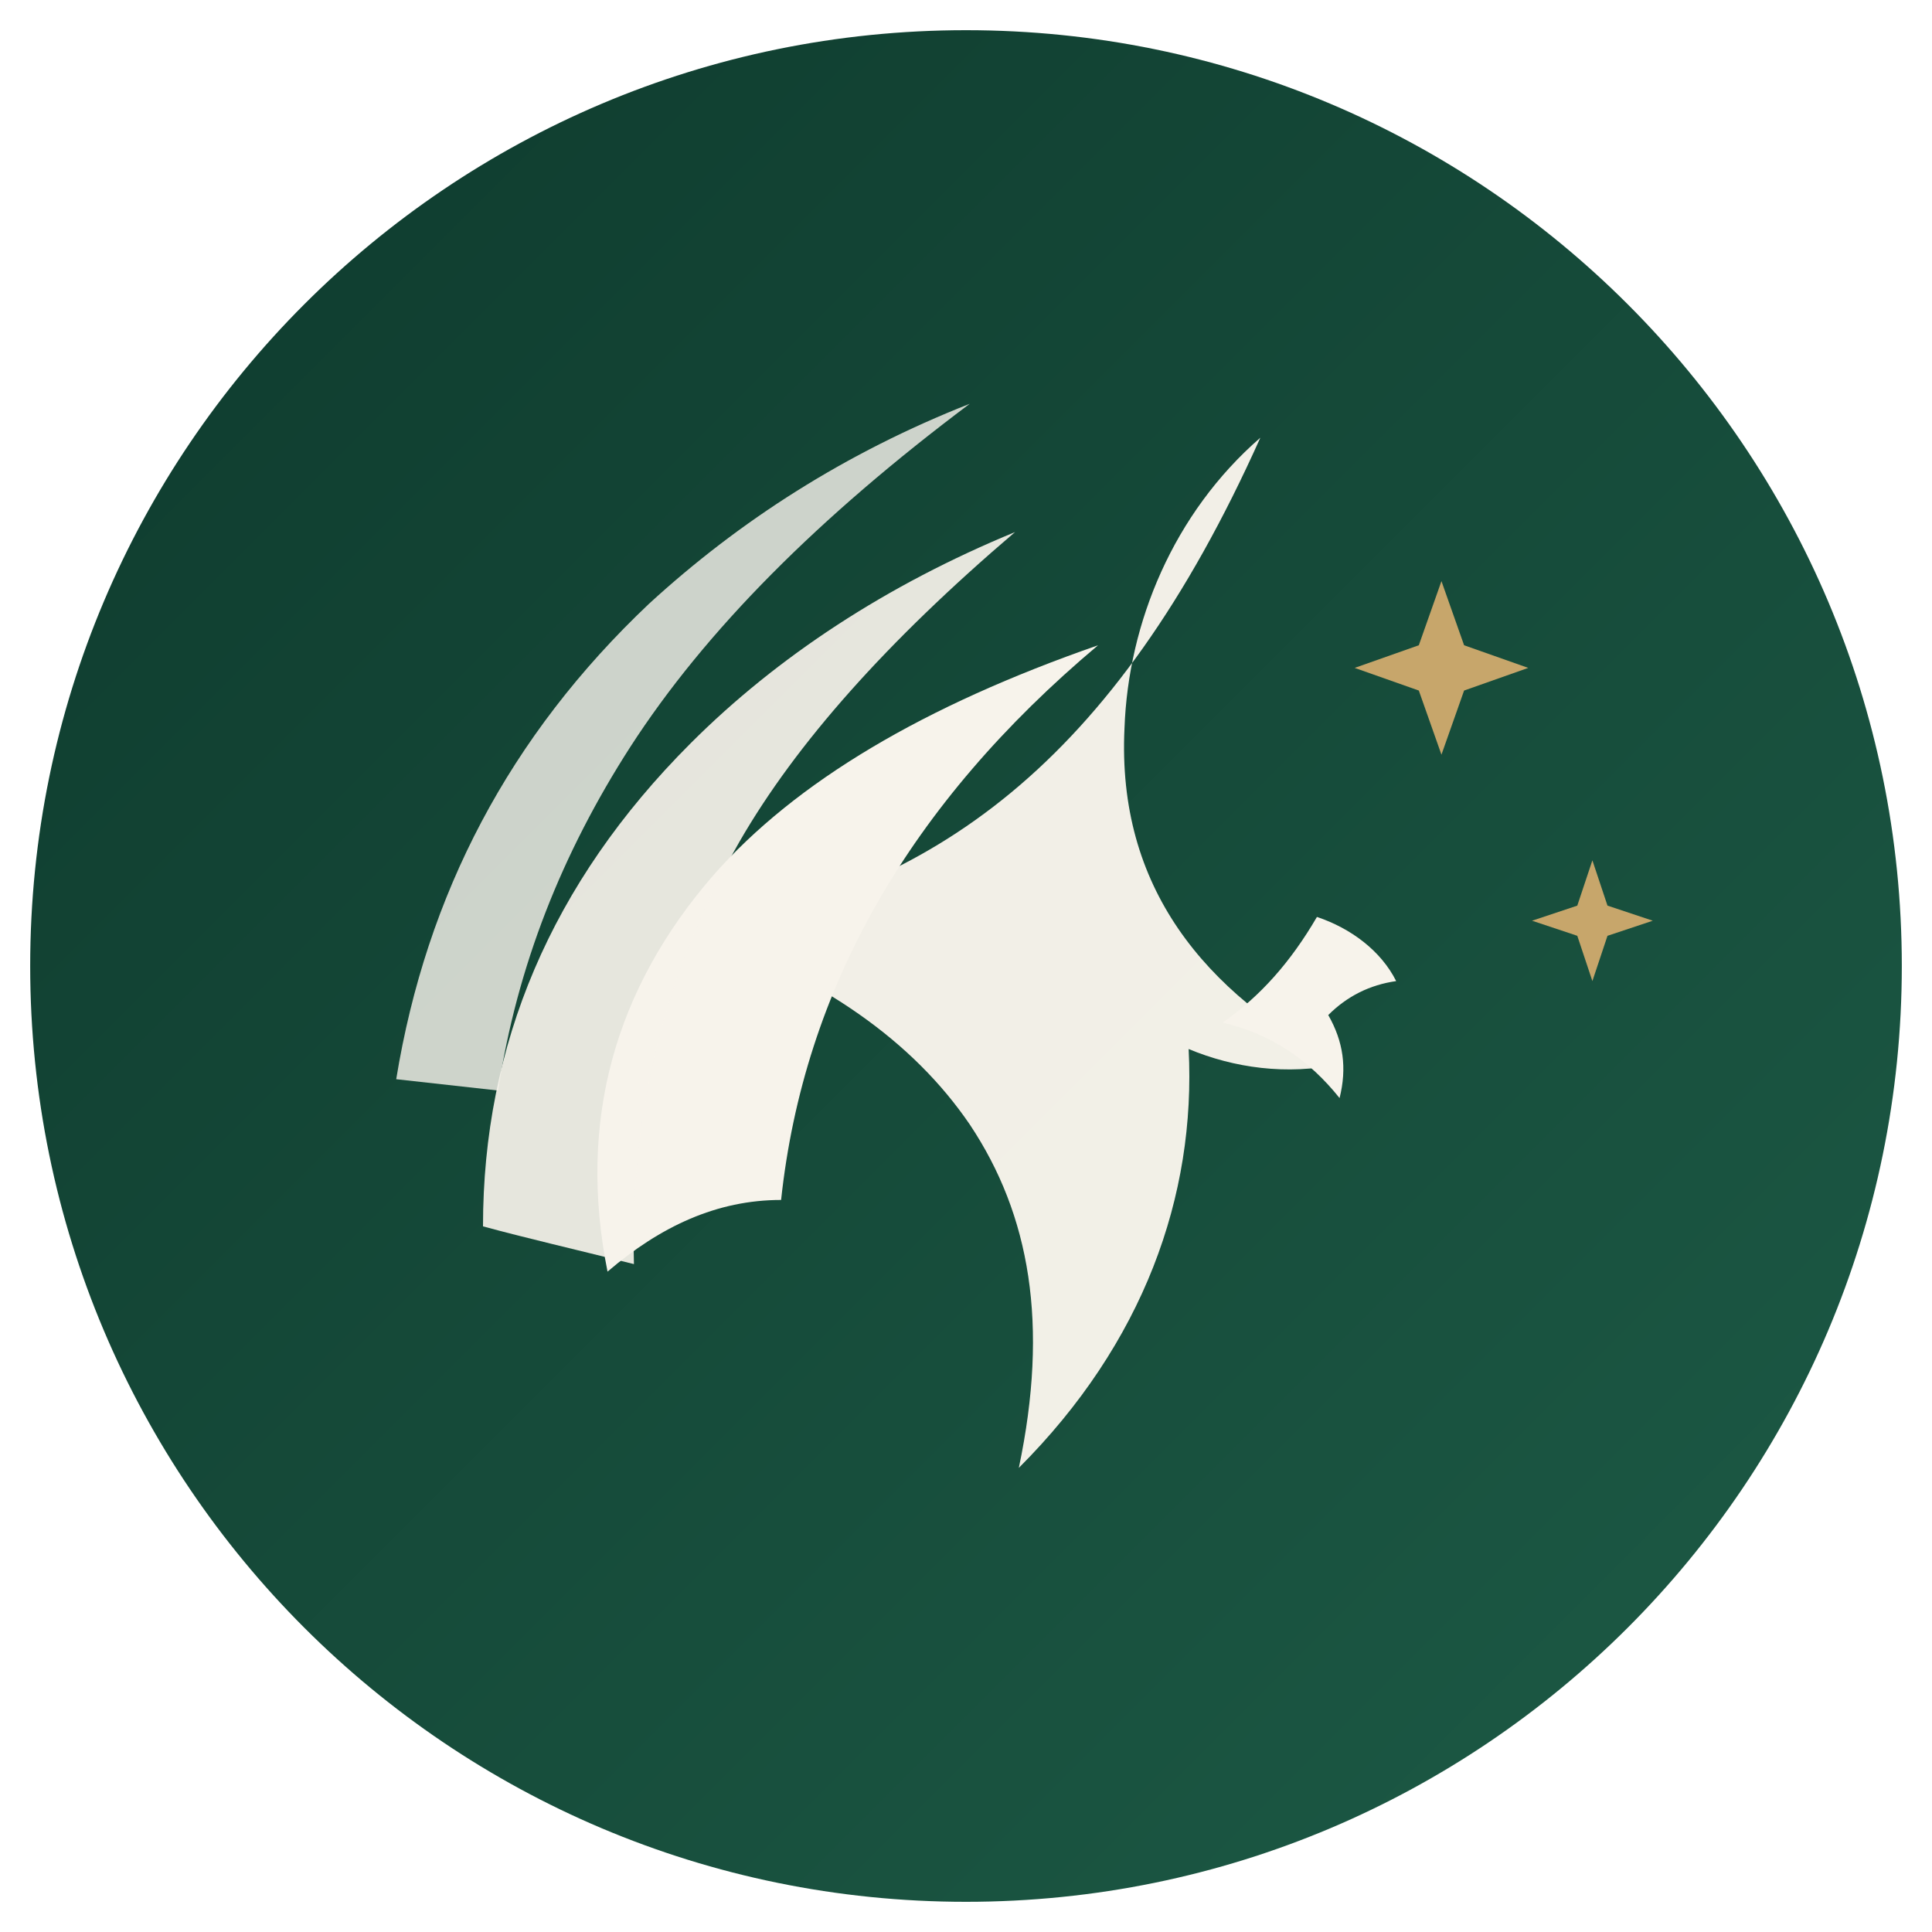
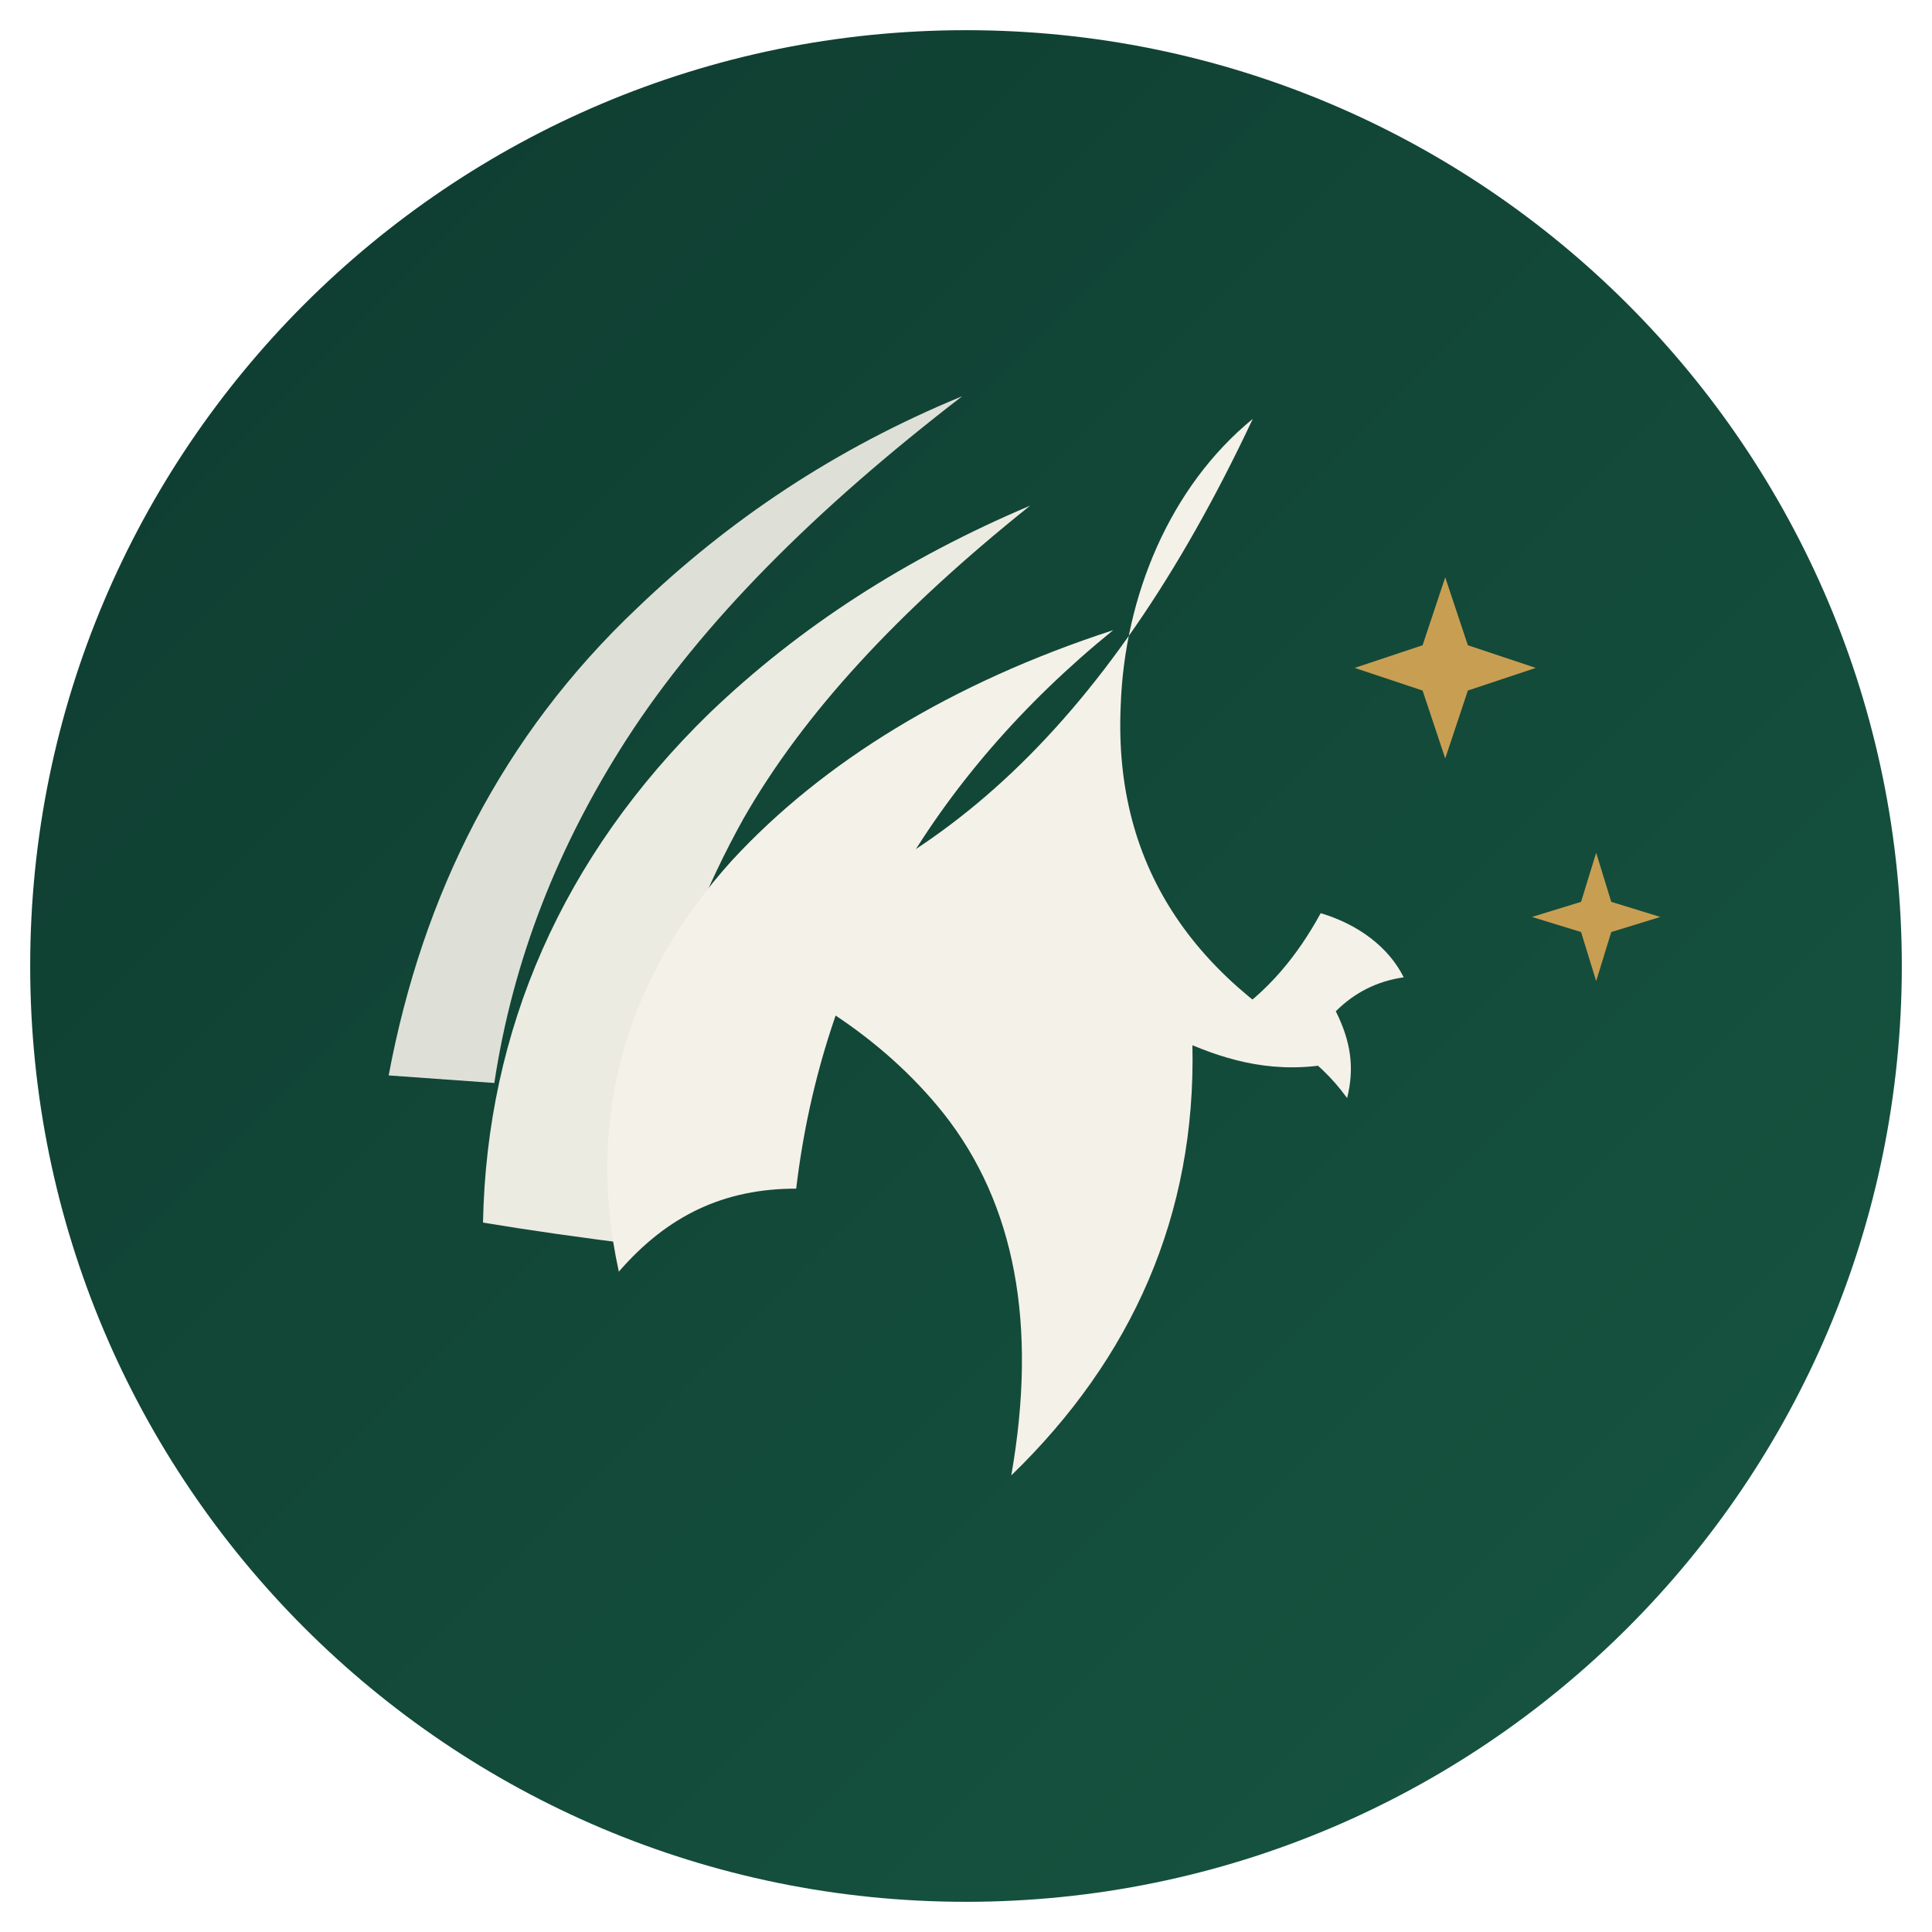
<svg xmlns="http://www.w3.org/2000/svg" viewBox="0 0 512 512" role="img" aria-labelledby="title desc">
  <defs>
-     <linearGradient id="g" x1="0" y1="0" x2="1" y2="1">
-       <stop offset="0" stop-color="#0e3a2d" />
-       <stop offset="1" stop-color="#1d5b46" />
+     <linearGradient id="bg" x1="0" y1="0" x2="1" y2="1">
+       <stop offset="0" stop-color="#0e3b2f" />
+       <stop offset="1" stop-color="#175642" />
    </linearGradient>
  </defs>
-   <circle cx="256" cy="256" r="248" fill="url(#g)" />
-   <path d="M334 116c-23 20-35 49-36 77-2 42 21 70 57 89-14 3-28 1-40-4 2 39-12 78-45 111 8-38 3-67-13-91-15-22-39-39-73-51 63-11 111-44 150-131Z" fill="#f7f3eb" opacity=".98" />
-   <path d="M161 337c-8-40 2-75 28-105 22-25 56-45 102-61-50 42-78 91-84 147-17 0-32 7-46 19Z" fill="#f7f3eb" />
-   <path d="M128 325c0-48 18-91 55-128 23-23 52-42 86-56-34 29-58 56-73 82-20 35-29 72-28 112-16-4-29-7-40-10Z" fill="#f7f3eb" opacity=".92" />
-   <path d="M105 286c8-49 30-91 67-126 24-22 52-40 85-53-40 30-70 60-90 91-18 28-30 58-35 91l-27-3Z" fill="#f7f3eb" opacity=".82" />
-   <path d="M349 243c9 3 17 9 21 17-7 1-13 4-18 9 4 7 5 14 3 22-8-10-18-17-31-20 10-7 18-16 25-28Z" fill="#f7f3eb" />
-   <path d="M382 154l6 17 17 6-17 6-6 17-6-17-17-6 17-6 6-17Zm40 74 4 12 12 4-12 4-4 12-4-12-12-4 12-4 4-12Z" fill="#c7a66b" />
+   <circle cx="256" cy="256" r="248" fill="url(#bg)" />
+   <path d="M332 111c-22 18-34 47-35 76-2 44 21 74 60 94-16 4-29 1-41-4 1 45-16 83-48 114 7-40 1-72-18-96-16-20-39-35-68-45 63-13 111-56 150-139Z" fill="#f4f1e9" />
+   <path d="M164 337c-9-41 2-78 30-109 24-26 58-47 101-61-48 39-77 89-84 148-19 0-34 7-47 22Z" fill="#f4f1e9" />
+   <path d="M128 324c1-51 21-97 60-135 24-23 52-41 85-55-35 28-60 55-76 83-20 36-29 73-27 113-16-2-30-4-42-6Z" fill="#f4f1e9" opacity=".96" />
+   <path d="M103 285c9-48 30-90 66-124 24-23 52-42 86-56-39 30-69 60-89 91-18 28-30 58-35 91l-28-2Z" fill="#f4f1e9" opacity=".9" />
+   <path d="M350 242c10 3 18 9 22 17-7 1-13 4-18 9 4 8 5 15 3 23-8-11-19-18-32-21 11-7 19-17 25-28Z" fill="#f4f1e9" />
+   <path d="M383 153l6 18 18 6-18 6-6 18-6-18-18-6 18-6 6-18Zm40 73 4 13 13 4-13 4-4 13-4-13-13-4 13-4 4-13Z" fill="#c89f52" />
</svg>
